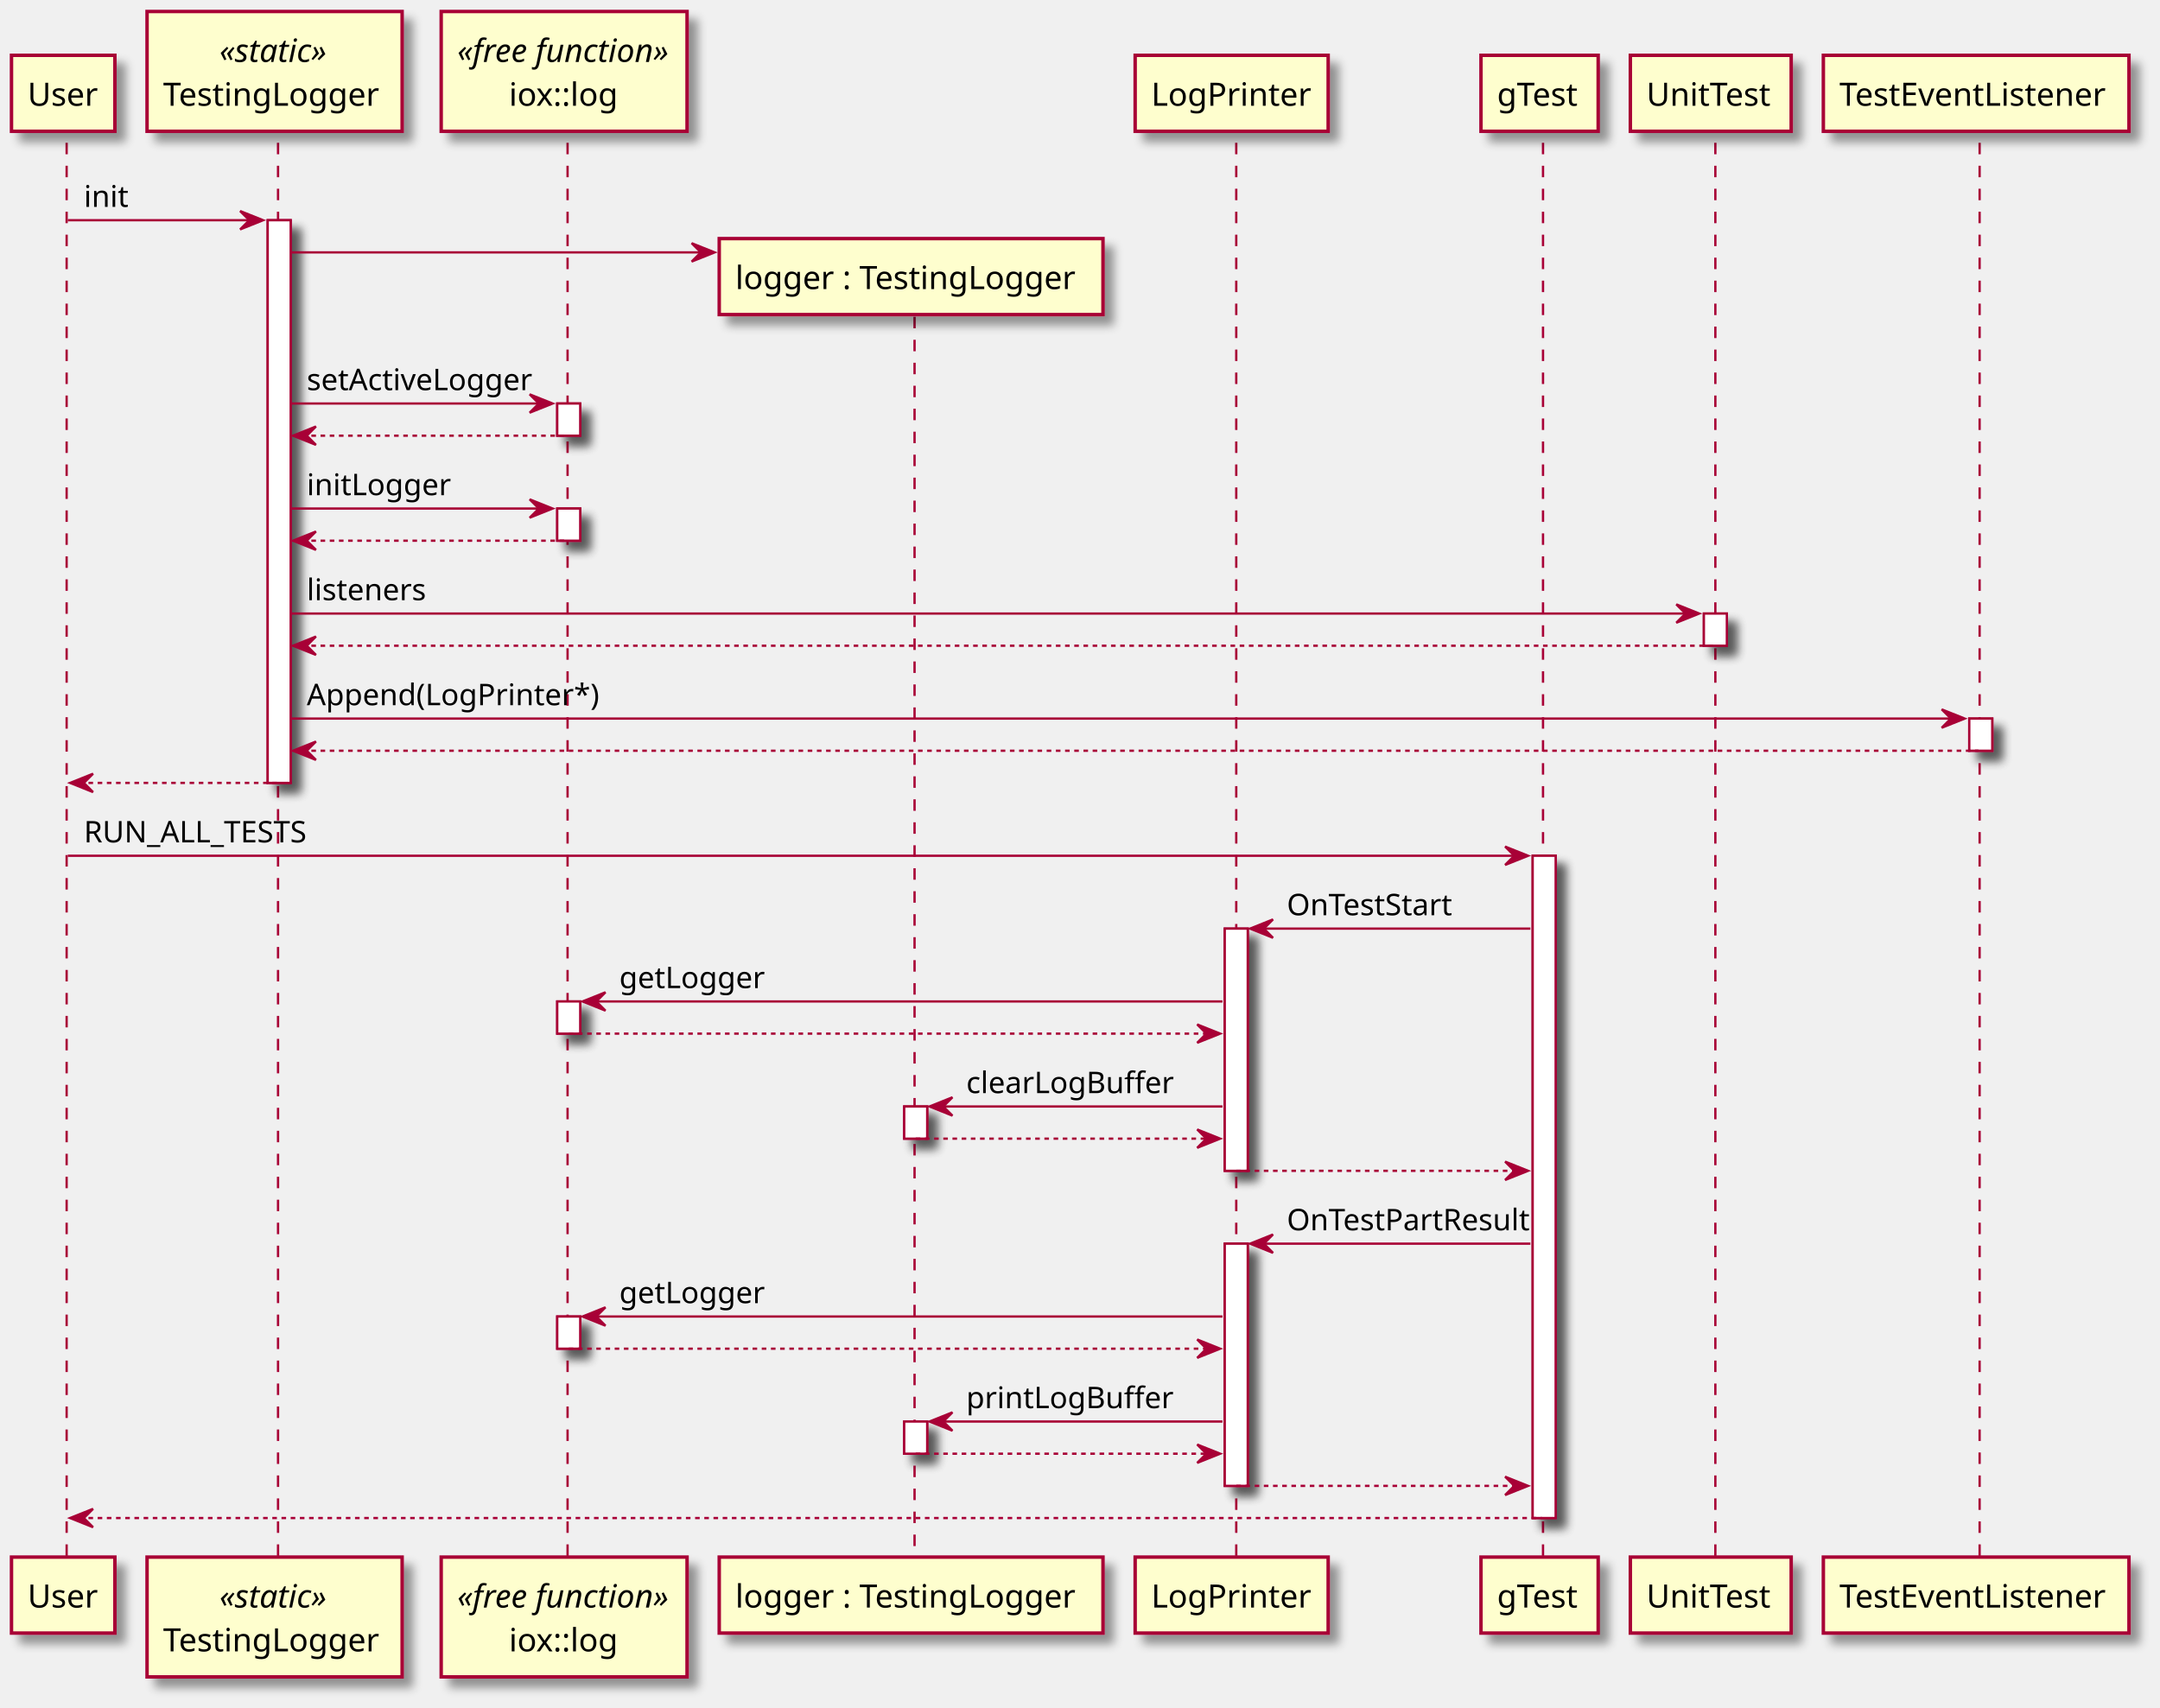
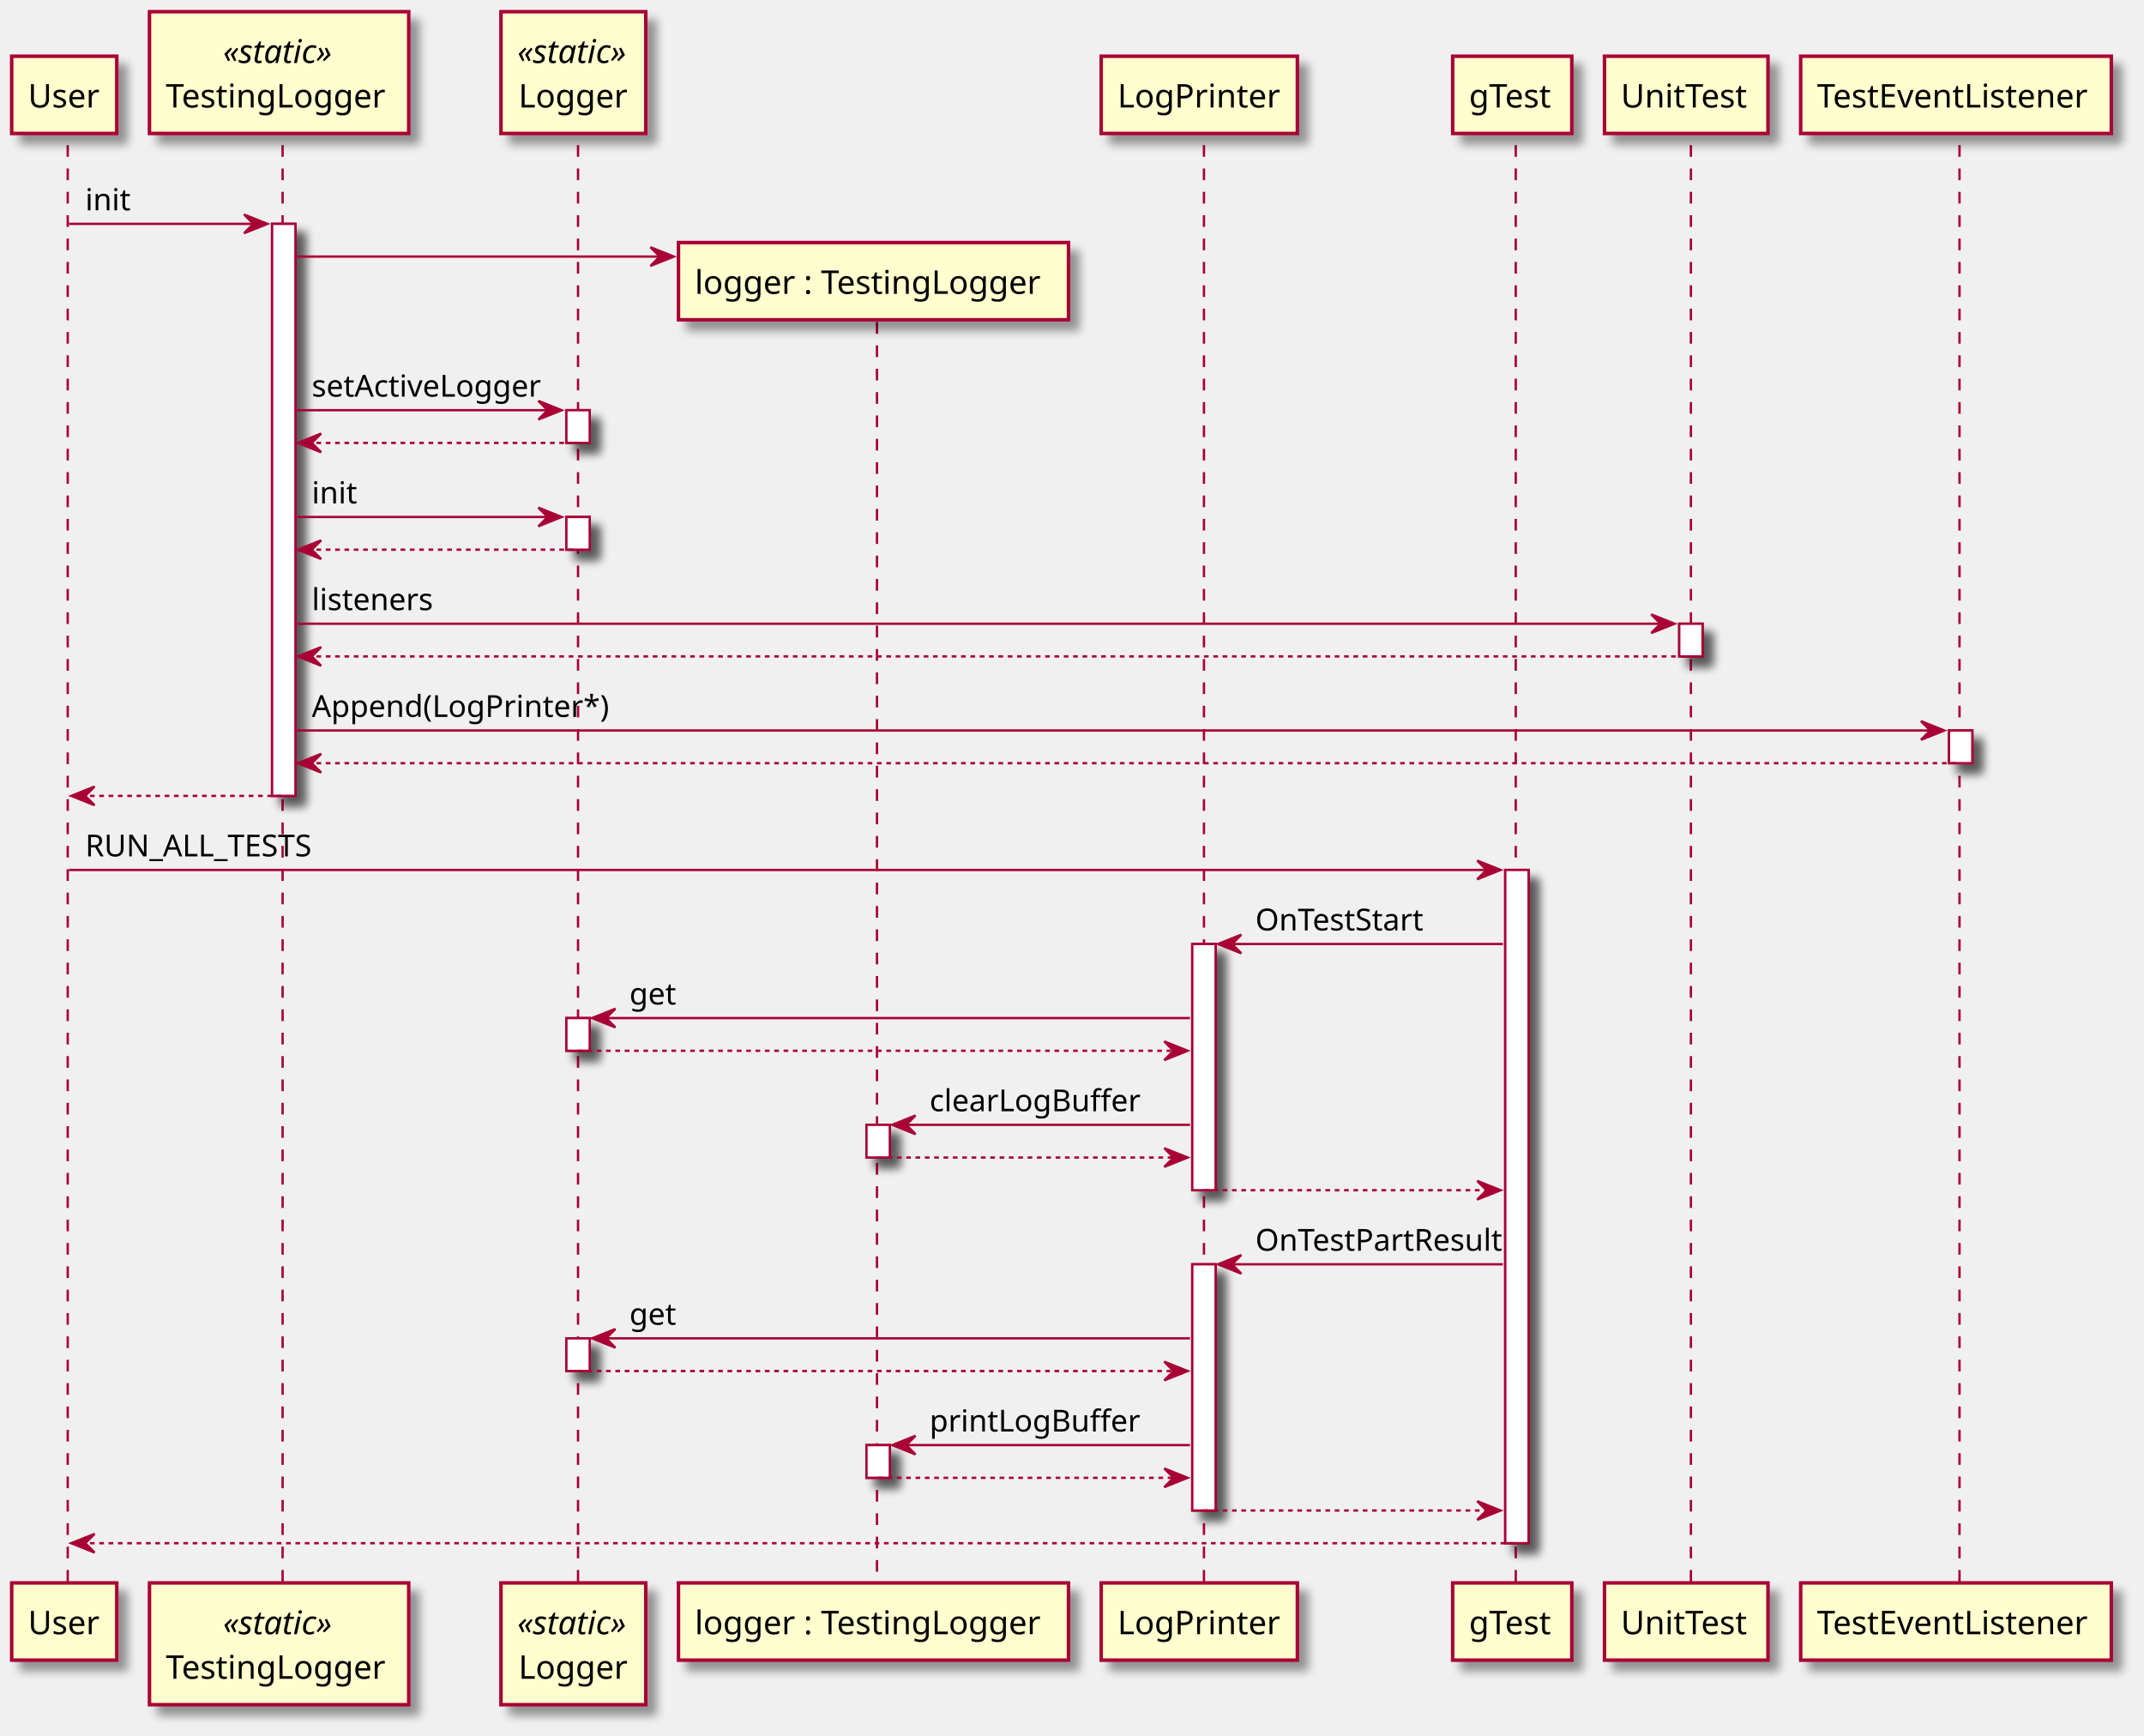
- <svg xmlns="http://www.w3.org/2000/svg" contentScriptType="application/ecmascript" contentStyleType="text/css" height="743px" preserveAspectRatio="none" style="width:940px;height:743px;background:#EEEBDC;" version="1.1" viewBox="0 0 940 743" width="940px" zoomAndPan="magnify">
+ <svg xmlns="http://www.w3.org/2000/svg" contentScriptType="application/ecmascript" contentStyleType="text/css" height="743px" preserveAspectRatio="none" style="width:918px;height:743px;background:#EEEBDC;" version="1.1" viewBox="0 0 918 743" width="918px" zoomAndPan="magnify">
  <defs>
-     <filter height="300%" id="f1xtsxsf3n0mpf" width="300%" x="-1" y="-1">
+     <filter height="300%" id="fwvjt94csbidl" width="300%" x="-1" y="-1">
      <feGaussianBlur result="blurOut" stdDeviation="2.0" />
      <feColorMatrix in="blurOut" result="blurOut2" type="matrix" values="0 0 0 0 0 0 0 0 0 0 0 0 0 0 0 0 0 0 .4 0" />
      <feOffset dx="4.0" dy="4.0" in="blurOut2" result="blurOut3" />
      <feBlend in="SourceGraphic" in2="blurOut3" mode="normal" />
    </filter>
  </defs>
  <g>
-     <rect fill="#FFFFFF" filter="url(#f1xtsxsf3n0mpf)" height="244.892" style="stroke:#A80036;stroke-width:1.0;" width="10" x="116.5" y="95.842" />
-     <rect fill="#FFFFFF" filter="url(#f1xtsxsf3n0mpf)" height="14" style="stroke:#A80036;stroke-width:1.0;" width="10" x="242.5" y="175.616" />
-     <rect fill="#FFFFFF" filter="url(#f1xtsxsf3n0mpf)" height="14" style="stroke:#A80036;stroke-width:1.0;" width="10" x="242.5" y="221.322" />
-     <rect fill="#FFFFFF" filter="url(#f1xtsxsf3n0mpf)" height="14" style="stroke:#A80036;stroke-width:1.0;" width="10" x="242.5" y="435.852" />
-     <rect fill="#FFFFFF" filter="url(#f1xtsxsf3n0mpf)" height="14" style="stroke:#A80036;stroke-width:1.0;" width="10" x="242.5" y="572.97" />
-     <rect fill="#FFFFFF" filter="url(#f1xtsxsf3n0mpf)" height="14" style="stroke:#A80036;stroke-width:1.0;" width="10" x="393.5" y="481.558" />
-     <rect fill="#FFFFFF" filter="url(#f1xtsxsf3n0mpf)" height="14" style="stroke:#A80036;stroke-width:1.0;" width="10" x="393.5" y="618.676" />
-     <rect fill="#FFFFFF" filter="url(#f1xtsxsf3n0mpf)" height="105.412" style="stroke:#A80036;stroke-width:1.0;" width="10" x="533" y="404.146" />
-     <rect fill="#FFFFFF" filter="url(#f1xtsxsf3n0mpf)" height="105.412" style="stroke:#A80036;stroke-width:1.0;" width="10" x="533" y="541.264" />
-     <rect fill="#FFFFFF" filter="url(#f1xtsxsf3n0mpf)" height="288.236" style="stroke:#A80036;stroke-width:1.0;" width="10" x="667" y="372.44" />
-     <rect fill="#FFFFFF" filter="url(#f1xtsxsf3n0mpf)" height="14" style="stroke:#A80036;stroke-width:1.0;" width="10" x="741.5" y="267.028" />
-     <rect fill="#FFFFFF" filter="url(#f1xtsxsf3n0mpf)" height="14" style="stroke:#A80036;stroke-width:1.0;" width="10" x="857" y="312.734" />
+     <rect fill="#FFFFFF" filter="url(#fwvjt94csbidl)" height="244.892" style="stroke:#A80036;stroke-width:1.0;" width="10" x="116.5" y="95.842" />
+     <rect fill="#FFFFFF" filter="url(#fwvjt94csbidl)" height="14" style="stroke:#A80036;stroke-width:1.0;" width="10" x="242.5" y="175.616" />
+     <rect fill="#FFFFFF" filter="url(#fwvjt94csbidl)" height="14" style="stroke:#A80036;stroke-width:1.0;" width="10" x="242.5" y="221.322" />
+     <rect fill="#FFFFFF" filter="url(#fwvjt94csbidl)" height="14" style="stroke:#A80036;stroke-width:1.0;" width="10" x="242.5" y="435.852" />
+     <rect fill="#FFFFFF" filter="url(#fwvjt94csbidl)" height="14" style="stroke:#A80036;stroke-width:1.0;" width="10" x="242.5" y="572.97" />
+     <rect fill="#FFFFFF" filter="url(#fwvjt94csbidl)" height="14" style="stroke:#A80036;stroke-width:1.0;" width="10" x="371" y="481.558" />
+     <rect fill="#FFFFFF" filter="url(#fwvjt94csbidl)" height="14" style="stroke:#A80036;stroke-width:1.0;" width="10" x="371" y="618.676" />
+     <rect fill="#FFFFFF" filter="url(#fwvjt94csbidl)" height="105.412" style="stroke:#A80036;stroke-width:1.0;" width="10" x="510.5" y="404.146" />
+     <rect fill="#FFFFFF" filter="url(#fwvjt94csbidl)" height="105.412" style="stroke:#A80036;stroke-width:1.0;" width="10" x="510.5" y="541.264" />
+     <rect fill="#FFFFFF" filter="url(#fwvjt94csbidl)" height="288.236" style="stroke:#A80036;stroke-width:1.0;" width="10" x="644.5" y="372.44" />
+     <rect fill="#FFFFFF" filter="url(#fwvjt94csbidl)" height="14" style="stroke:#A80036;stroke-width:1.0;" width="10" x="719" y="267.028" />
+     <rect fill="#FFFFFF" filter="url(#fwvjt94csbidl)" height="14" style="stroke:#A80036;stroke-width:1.0;" width="10" x="834.5" y="312.734" />
    <line style="stroke:#A80036;stroke-width:1.0;stroke-dasharray:5.0,5.0;" x1="29" x2="29" y1="62.136" y2="678.676" />
    <line style="stroke:#A80036;stroke-width:1.0;stroke-dasharray:5.0,5.0;" x1="121" x2="121" y1="62.136" y2="678.676" />
-     <line style="stroke:#A80036;stroke-width:1.0;stroke-dasharray:5.0,5.0;" x1="247" x2="247" y1="62.136" y2="678.676" />
-     <line style="stroke:#A80036;stroke-width:1.0;stroke-dasharray:5.0,5.0;" x1="398" x2="398" y1="137.876" y2="678.676" />
-     <line style="stroke:#A80036;stroke-width:1.0;stroke-dasharray:5.0,5.0;" x1="538" x2="538" y1="62.136" y2="678.676" />
-     <line style="stroke:#A80036;stroke-width:1.0;stroke-dasharray:5.0,5.0;" x1="671.5" x2="671.5" y1="62.136" y2="678.676" />
-     <line style="stroke:#A80036;stroke-width:1.0;stroke-dasharray:5.0,5.0;" x1="746.5" x2="746.5" y1="62.136" y2="678.676" />
-     <line style="stroke:#A80036;stroke-width:1.0;stroke-dasharray:5.0,5.0;" x1="861.5" x2="861.5" y1="62.136" y2="678.676" />
-     <rect fill="#FEFECE" filter="url(#f1xtsxsf3n0mpf)" height="33.068" style="stroke:#A80036;stroke-width:1.5;" width="45" x="5" y="24.068" />
+     <line style="stroke:#A80036;stroke-width:1.0;stroke-dasharray:5.0,5.0;" x1="247.5" x2="247.5" y1="62.136" y2="678.676" />
+     <line style="stroke:#A80036;stroke-width:1.0;stroke-dasharray:5.0,5.0;" x1="375.5" x2="375.5" y1="137.876" y2="678.676" />
+     <line style="stroke:#A80036;stroke-width:1.0;stroke-dasharray:5.0,5.0;" x1="515.5" x2="515.5" y1="62.136" y2="678.676" />
+     <line style="stroke:#A80036;stroke-width:1.0;stroke-dasharray:5.0,5.0;" x1="649" x2="649" y1="62.136" y2="678.676" />
+     <line style="stroke:#A80036;stroke-width:1.0;stroke-dasharray:5.0,5.0;" x1="724" x2="724" y1="62.136" y2="678.676" />
+     <line style="stroke:#A80036;stroke-width:1.0;stroke-dasharray:5.0,5.0;" x1="839" x2="839" y1="62.136" y2="678.676" />
+     <rect fill="#FEFECE" filter="url(#fwvjt94csbidl)" height="33.068" style="stroke:#A80036;stroke-width:1.5;" width="45" x="5" y="24.068" />
    <text fill="#000000" font-family="sans-serif" font-size="14" lengthAdjust="spacing" textLength="31" x="12" y="46.034">User</text>
-     <rect fill="#FEFECE" filter="url(#f1xtsxsf3n0mpf)" height="33.068" style="stroke:#A80036;stroke-width:1.5;" width="45" x="5" y="677.676" />
+     <rect fill="#FEFECE" filter="url(#fwvjt94csbidl)" height="33.068" style="stroke:#A80036;stroke-width:1.5;" width="45" x="5" y="677.676" />
    <text fill="#000000" font-family="sans-serif" font-size="14" lengthAdjust="spacing" textLength="31" x="12" y="699.642">User</text>
-     <rect fill="#FEFECE" filter="url(#f1xtsxsf3n0mpf)" height="52.136" style="stroke:#A80036;stroke-width:1.5;" width="111" x="64" y="5" />
+     <rect fill="#FEFECE" filter="url(#fwvjt94csbidl)" height="52.136" style="stroke:#A80036;stroke-width:1.5;" width="111" x="64" y="5" />
    <text fill="#000000" font-family="sans-serif" font-size="14" font-style="italic" lengthAdjust="spacing" textLength="48" x="95.5" y="26.966">«static»</text>
    <text fill="#000000" font-family="sans-serif" font-size="14" lengthAdjust="spacing" textLength="97" x="71" y="46.034">TestingLogger</text>
-     <rect fill="#FEFECE" filter="url(#f1xtsxsf3n0mpf)" height="52.136" style="stroke:#A80036;stroke-width:1.5;" width="111" x="64" y="677.676" />
+     <rect fill="#FEFECE" filter="url(#fwvjt94csbidl)" height="52.136" style="stroke:#A80036;stroke-width:1.5;" width="111" x="64" y="677.676" />
    <text fill="#000000" font-family="sans-serif" font-size="14" font-style="italic" lengthAdjust="spacing" textLength="48" x="95.5" y="699.642">«static»</text>
    <text fill="#000000" font-family="sans-serif" font-size="14" lengthAdjust="spacing" textLength="97" x="71" y="718.71">TestingLogger</text>
-     <rect fill="#FEFECE" filter="url(#f1xtsxsf3n0mpf)" height="52.136" style="stroke:#A80036;stroke-width:1.5;" width="107" x="192" y="5" />
-     <text fill="#000000" font-family="sans-serif" font-size="14" font-style="italic" lengthAdjust="spacing" textLength="93" x="199" y="26.966">«free function»</text>
-     <text fill="#000000" font-family="sans-serif" font-size="14" lengthAdjust="spacing" textLength="48" x="221.5" y="46.034">iox::log</text>
-     <rect fill="#FEFECE" filter="url(#f1xtsxsf3n0mpf)" height="52.136" style="stroke:#A80036;stroke-width:1.5;" width="107" x="192" y="677.676" />
-     <text fill="#000000" font-family="sans-serif" font-size="14" font-style="italic" lengthAdjust="spacing" textLength="93" x="199" y="699.642">«free function»</text>
-     <text fill="#000000" font-family="sans-serif" font-size="14" lengthAdjust="spacing" textLength="48" x="221.5" y="718.71">iox::log</text>
-     <rect fill="#FEFECE" filter="url(#f1xtsxsf3n0mpf)" height="33.068" style="stroke:#A80036;stroke-width:1.5;" width="167" x="313" y="677.676" />
-     <text fill="#000000" font-family="sans-serif" font-size="14" lengthAdjust="spacing" textLength="153" x="320" y="699.642">logger : TestingLogger</text>
-     <rect fill="#FEFECE" filter="url(#f1xtsxsf3n0mpf)" height="33.068" style="stroke:#A80036;stroke-width:1.5;" width="84" x="494" y="24.068" />
-     <text fill="#000000" font-family="sans-serif" font-size="14" lengthAdjust="spacing" textLength="70" x="501" y="46.034">LogPrinter</text>
-     <rect fill="#FEFECE" filter="url(#f1xtsxsf3n0mpf)" height="33.068" style="stroke:#A80036;stroke-width:1.5;" width="84" x="494" y="677.676" />
-     <text fill="#000000" font-family="sans-serif" font-size="14" lengthAdjust="spacing" textLength="70" x="501" y="699.642">LogPrinter</text>
-     <rect fill="#FEFECE" filter="url(#f1xtsxsf3n0mpf)" height="33.068" style="stroke:#A80036;stroke-width:1.5;" width="51" x="644.5" y="24.068" />
-     <text fill="#000000" font-family="sans-serif" font-size="14" lengthAdjust="spacing" textLength="37" x="651.5" y="46.034">gTest</text>
-     <rect fill="#FEFECE" filter="url(#f1xtsxsf3n0mpf)" height="33.068" style="stroke:#A80036;stroke-width:1.5;" width="51" x="644.5" y="677.676" />
-     <text fill="#000000" font-family="sans-serif" font-size="14" lengthAdjust="spacing" textLength="37" x="651.5" y="699.642">gTest</text>
-     <rect fill="#FEFECE" filter="url(#f1xtsxsf3n0mpf)" height="33.068" style="stroke:#A80036;stroke-width:1.5;" width="70" x="709.5" y="24.068" />
-     <text fill="#000000" font-family="sans-serif" font-size="14" lengthAdjust="spacing" textLength="56" x="716.5" y="46.034">UnitTest</text>
-     <rect fill="#FEFECE" filter="url(#f1xtsxsf3n0mpf)" height="33.068" style="stroke:#A80036;stroke-width:1.5;" width="70" x="709.5" y="677.676" />
-     <text fill="#000000" font-family="sans-serif" font-size="14" lengthAdjust="spacing" textLength="56" x="716.5" y="699.642">UnitTest</text>
-     <rect fill="#FEFECE" filter="url(#f1xtsxsf3n0mpf)" height="33.068" style="stroke:#A80036;stroke-width:1.5;" width="133" x="793.5" y="24.068" />
-     <text fill="#000000" font-family="sans-serif" font-size="14" lengthAdjust="spacing" textLength="119" x="800.5" y="46.034">TestEventListener</text>
-     <rect fill="#FEFECE" filter="url(#f1xtsxsf3n0mpf)" height="33.068" style="stroke:#A80036;stroke-width:1.5;" width="133" x="793.5" y="677.676" />
-     <text fill="#000000" font-family="sans-serif" font-size="14" lengthAdjust="spacing" textLength="119" x="800.5" y="699.642">TestEventListener</text>
-     <rect fill="#FFFFFF" filter="url(#f1xtsxsf3n0mpf)" height="244.892" style="stroke:#A80036;stroke-width:1.0;" width="10" x="116.5" y="95.842" />
-     <rect fill="#FFFFFF" filter="url(#f1xtsxsf3n0mpf)" height="14" style="stroke:#A80036;stroke-width:1.0;" width="10" x="242.5" y="175.616" />
-     <rect fill="#FFFFFF" filter="url(#f1xtsxsf3n0mpf)" height="14" style="stroke:#A80036;stroke-width:1.0;" width="10" x="242.5" y="221.322" />
-     <rect fill="#FFFFFF" filter="url(#f1xtsxsf3n0mpf)" height="14" style="stroke:#A80036;stroke-width:1.0;" width="10" x="242.5" y="435.852" />
-     <rect fill="#FFFFFF" filter="url(#f1xtsxsf3n0mpf)" height="14" style="stroke:#A80036;stroke-width:1.0;" width="10" x="242.5" y="572.97" />
-     <rect fill="#FFFFFF" filter="url(#f1xtsxsf3n0mpf)" height="14" style="stroke:#A80036;stroke-width:1.0;" width="10" x="393.5" y="481.558" />
-     <rect fill="#FFFFFF" filter="url(#f1xtsxsf3n0mpf)" height="14" style="stroke:#A80036;stroke-width:1.0;" width="10" x="393.5" y="618.676" />
-     <rect fill="#FFFFFF" filter="url(#f1xtsxsf3n0mpf)" height="105.412" style="stroke:#A80036;stroke-width:1.0;" width="10" x="533" y="404.146" />
-     <rect fill="#FFFFFF" filter="url(#f1xtsxsf3n0mpf)" height="105.412" style="stroke:#A80036;stroke-width:1.0;" width="10" x="533" y="541.264" />
-     <rect fill="#FFFFFF" filter="url(#f1xtsxsf3n0mpf)" height="288.236" style="stroke:#A80036;stroke-width:1.0;" width="10" x="667" y="372.44" />
-     <rect fill="#FFFFFF" filter="url(#f1xtsxsf3n0mpf)" height="14" style="stroke:#A80036;stroke-width:1.0;" width="10" x="741.5" y="267.028" />
-     <rect fill="#FFFFFF" filter="url(#f1xtsxsf3n0mpf)" height="14" style="stroke:#A80036;stroke-width:1.0;" width="10" x="857" y="312.734" />
+     <rect fill="#FEFECE" filter="url(#fwvjt94csbidl)" height="52.136" style="stroke:#A80036;stroke-width:1.5;" width="62" x="214.5" y="5" />
+     <text fill="#000000" font-family="sans-serif" font-size="14" font-style="italic" lengthAdjust="spacing" textLength="48" x="221.5" y="26.966">«static»</text>
+     <text fill="#000000" font-family="sans-serif" font-size="14" lengthAdjust="spacing" textLength="47" x="222" y="46.034">Logger</text>
+     <rect fill="#FEFECE" filter="url(#fwvjt94csbidl)" height="52.136" style="stroke:#A80036;stroke-width:1.5;" width="62" x="214.5" y="677.676" />
+     <text fill="#000000" font-family="sans-serif" font-size="14" font-style="italic" lengthAdjust="spacing" textLength="48" x="221.5" y="699.642">«static»</text>
+     <text fill="#000000" font-family="sans-serif" font-size="14" lengthAdjust="spacing" textLength="47" x="222" y="718.71">Logger</text>
+     <rect fill="#FEFECE" filter="url(#fwvjt94csbidl)" height="33.068" style="stroke:#A80036;stroke-width:1.5;" width="167" x="290.5" y="677.676" />
+     <text fill="#000000" font-family="sans-serif" font-size="14" lengthAdjust="spacing" textLength="153" x="297.5" y="699.642">logger : TestingLogger</text>
+     <rect fill="#FEFECE" filter="url(#fwvjt94csbidl)" height="33.068" style="stroke:#A80036;stroke-width:1.5;" width="84" x="471.5" y="24.068" />
+     <text fill="#000000" font-family="sans-serif" font-size="14" lengthAdjust="spacing" textLength="70" x="478.5" y="46.034">LogPrinter</text>
+     <rect fill="#FEFECE" filter="url(#fwvjt94csbidl)" height="33.068" style="stroke:#A80036;stroke-width:1.5;" width="84" x="471.5" y="677.676" />
+     <text fill="#000000" font-family="sans-serif" font-size="14" lengthAdjust="spacing" textLength="70" x="478.5" y="699.642">LogPrinter</text>
+     <rect fill="#FEFECE" filter="url(#fwvjt94csbidl)" height="33.068" style="stroke:#A80036;stroke-width:1.5;" width="51" x="622" y="24.068" />
+     <text fill="#000000" font-family="sans-serif" font-size="14" lengthAdjust="spacing" textLength="37" x="629" y="46.034">gTest</text>
+     <rect fill="#FEFECE" filter="url(#fwvjt94csbidl)" height="33.068" style="stroke:#A80036;stroke-width:1.5;" width="51" x="622" y="677.676" />
+     <text fill="#000000" font-family="sans-serif" font-size="14" lengthAdjust="spacing" textLength="37" x="629" y="699.642">gTest</text>
+     <rect fill="#FEFECE" filter="url(#fwvjt94csbidl)" height="33.068" style="stroke:#A80036;stroke-width:1.5;" width="70" x="687" y="24.068" />
+     <text fill="#000000" font-family="sans-serif" font-size="14" lengthAdjust="spacing" textLength="56" x="694" y="46.034">UnitTest</text>
+     <rect fill="#FEFECE" filter="url(#fwvjt94csbidl)" height="33.068" style="stroke:#A80036;stroke-width:1.5;" width="70" x="687" y="677.676" />
+     <text fill="#000000" font-family="sans-serif" font-size="14" lengthAdjust="spacing" textLength="56" x="694" y="699.642">UnitTest</text>
+     <rect fill="#FEFECE" filter="url(#fwvjt94csbidl)" height="33.068" style="stroke:#A80036;stroke-width:1.5;" width="133" x="771" y="24.068" />
+     <text fill="#000000" font-family="sans-serif" font-size="14" lengthAdjust="spacing" textLength="119" x="778" y="46.034">TestEventListener</text>
+     <rect fill="#FEFECE" filter="url(#fwvjt94csbidl)" height="33.068" style="stroke:#A80036;stroke-width:1.5;" width="133" x="771" y="677.676" />
+     <text fill="#000000" font-family="sans-serif" font-size="14" lengthAdjust="spacing" textLength="119" x="778" y="699.642">TestEventListener</text>
+     <rect fill="#FFFFFF" filter="url(#fwvjt94csbidl)" height="244.892" style="stroke:#A80036;stroke-width:1.0;" width="10" x="116.5" y="95.842" />
+     <rect fill="#FFFFFF" filter="url(#fwvjt94csbidl)" height="14" style="stroke:#A80036;stroke-width:1.0;" width="10" x="242.5" y="175.616" />
+     <rect fill="#FFFFFF" filter="url(#fwvjt94csbidl)" height="14" style="stroke:#A80036;stroke-width:1.0;" width="10" x="242.5" y="221.322" />
+     <rect fill="#FFFFFF" filter="url(#fwvjt94csbidl)" height="14" style="stroke:#A80036;stroke-width:1.0;" width="10" x="242.5" y="435.852" />
+     <rect fill="#FFFFFF" filter="url(#fwvjt94csbidl)" height="14" style="stroke:#A80036;stroke-width:1.0;" width="10" x="242.5" y="572.97" />
+     <rect fill="#FFFFFF" filter="url(#fwvjt94csbidl)" height="14" style="stroke:#A80036;stroke-width:1.0;" width="10" x="371" y="481.558" />
+     <rect fill="#FFFFFF" filter="url(#fwvjt94csbidl)" height="14" style="stroke:#A80036;stroke-width:1.0;" width="10" x="371" y="618.676" />
+     <rect fill="#FFFFFF" filter="url(#fwvjt94csbidl)" height="105.412" style="stroke:#A80036;stroke-width:1.0;" width="10" x="510.5" y="404.146" />
+     <rect fill="#FFFFFF" filter="url(#fwvjt94csbidl)" height="105.412" style="stroke:#A80036;stroke-width:1.0;" width="10" x="510.5" y="541.264" />
+     <rect fill="#FFFFFF" filter="url(#fwvjt94csbidl)" height="288.236" style="stroke:#A80036;stroke-width:1.0;" width="10" x="644.5" y="372.44" />
+     <rect fill="#FFFFFF" filter="url(#fwvjt94csbidl)" height="14" style="stroke:#A80036;stroke-width:1.0;" width="10" x="719" y="267.028" />
+     <rect fill="#FFFFFF" filter="url(#fwvjt94csbidl)" height="14" style="stroke:#A80036;stroke-width:1.0;" width="10" x="834.5" y="312.734" />
    <polygon fill="#A80036" points="104.5,91.842,114.5,95.842,104.5,99.842,108.5,95.842" style="stroke:#A80036;stroke-width:1.0;" />
    <line style="stroke:#A80036;stroke-width:1.0;" x1="29.5" x2="110.5" y1="95.842" y2="95.842" />
    <text fill="#000000" font-family="sans-serif" font-size="13" lengthAdjust="spacing" textLength="19" x="36.5" y="90.033">init</text>
-     <polygon fill="#A80036" points="301,105.842,311,109.842,301,113.842,305,109.842" style="stroke:#A80036;stroke-width:1.0;" />
-     <line style="stroke:#A80036;stroke-width:1.0;" x1="126.5" x2="307" y1="109.842" y2="109.842" />
-     <rect fill="#FEFECE" filter="url(#f1xtsxsf3n0mpf)" height="33.068" style="stroke:#A80036;stroke-width:1.5;" width="167" x="313" y="103.842" />
-     <text fill="#000000" font-family="sans-serif" font-size="14" lengthAdjust="spacing" textLength="153" x="320" y="125.808">logger : TestingLogger</text>
+     <polygon fill="#A80036" points="278.5,105.842,288.5,109.842,278.5,113.842,282.5,109.842" style="stroke:#A80036;stroke-width:1.0;" />
+     <line style="stroke:#A80036;stroke-width:1.0;" x1="126.5" x2="284.5" y1="109.842" y2="109.842" />
+     <rect fill="#FEFECE" filter="url(#fwvjt94csbidl)" height="33.068" style="stroke:#A80036;stroke-width:1.5;" width="167" x="290.5" y="103.842" />
+     <text fill="#000000" font-family="sans-serif" font-size="14" lengthAdjust="spacing" textLength="153" x="297.5" y="125.808">logger : TestingLogger</text>
    <polygon fill="#A80036" points="230.5,171.616,240.5,175.616,230.5,179.616,234.5,175.616" style="stroke:#A80036;stroke-width:1.0;" />
    <line style="stroke:#A80036;stroke-width:1.0;" x1="126.5" x2="236.5" y1="175.616" y2="175.616" />
    <text fill="#000000" font-family="sans-serif" font-size="13" lengthAdjust="spacing" textLength="97" x="133.5" y="169.807">setActiveLogger</text>
    <polygon fill="#A80036" points="137.5,185.616,127.5,189.616,137.5,193.616,133.5,189.616" style="stroke:#A80036;stroke-width:1.0;" />
    <line style="stroke:#A80036;stroke-width:1.0;stroke-dasharray:2.0,2.0;" x1="131.5" x2="246.5" y1="189.616" y2="189.616" />
    <polygon fill="#A80036" points="230.5,217.322,240.5,221.322,230.5,225.322,234.5,221.322" style="stroke:#A80036;stroke-width:1.0;" />
    <line style="stroke:#A80036;stroke-width:1.0;" x1="126.5" x2="236.5" y1="221.322" y2="221.322" />
-     <text fill="#000000" font-family="sans-serif" font-size="13" lengthAdjust="spacing" textLength="62" x="133.5" y="215.513">initLogger</text>
+     <text fill="#000000" font-family="sans-serif" font-size="13" lengthAdjust="spacing" textLength="19" x="133.5" y="215.513">init</text>
    <polygon fill="#A80036" points="137.5,231.322,127.5,235.322,137.5,239.322,133.5,235.322" style="stroke:#A80036;stroke-width:1.0;" />
    <line style="stroke:#A80036;stroke-width:1.0;stroke-dasharray:2.0,2.0;" x1="131.5" x2="246.5" y1="235.322" y2="235.322" />
-     <polygon fill="#A80036" points="729.5,263.028,739.5,267.028,729.5,271.028,733.5,267.028" style="stroke:#A80036;stroke-width:1.0;" />
-     <line style="stroke:#A80036;stroke-width:1.0;" x1="126.5" x2="735.5" y1="267.028" y2="267.028" />
+     <polygon fill="#A80036" points="707,263.028,717,267.028,707,271.028,711,267.028" style="stroke:#A80036;stroke-width:1.0;" />
+     <line style="stroke:#A80036;stroke-width:1.0;" x1="126.5" x2="713" y1="267.028" y2="267.028" />
    <text fill="#000000" font-family="sans-serif" font-size="13" lengthAdjust="spacing" textLength="50" x="133.5" y="261.219">listeners</text>
    <polygon fill="#A80036" points="137.5,277.028,127.5,281.028,137.5,285.028,133.5,281.028" style="stroke:#A80036;stroke-width:1.0;" />
-     <line style="stroke:#A80036;stroke-width:1.0;stroke-dasharray:2.0,2.0;" x1="131.5" x2="745.5" y1="281.028" y2="281.028" />
-     <polygon fill="#A80036" points="845,308.734,855,312.734,845,316.734,849,312.734" style="stroke:#A80036;stroke-width:1.0;" />
-     <line style="stroke:#A80036;stroke-width:1.0;" x1="126.5" x2="851" y1="312.734" y2="312.734" />
+     <line style="stroke:#A80036;stroke-width:1.0;stroke-dasharray:2.0,2.0;" x1="131.5" x2="723" y1="281.028" y2="281.028" />
+     <polygon fill="#A80036" points="822.5,308.734,832.5,312.734,822.5,316.734,826.5,312.734" style="stroke:#A80036;stroke-width:1.0;" />
+     <line style="stroke:#A80036;stroke-width:1.0;" x1="126.5" x2="828.5" y1="312.734" y2="312.734" />
    <text fill="#000000" font-family="sans-serif" font-size="13" lengthAdjust="spacing" textLength="126" x="133.5" y="306.925">Append(LogPrinter*)</text>
    <polygon fill="#A80036" points="137.5,322.734,127.5,326.734,137.5,330.734,133.5,326.734" style="stroke:#A80036;stroke-width:1.0;" />
-     <line style="stroke:#A80036;stroke-width:1.0;stroke-dasharray:2.0,2.0;" x1="131.5" x2="861" y1="326.734" y2="326.734" />
+     <line style="stroke:#A80036;stroke-width:1.0;stroke-dasharray:2.0,2.0;" x1="131.5" x2="838.5" y1="326.734" y2="326.734" />
    <polygon fill="#A80036" points="40.5,336.734,30.5,340.734,40.5,344.734,36.5,340.734" style="stroke:#A80036;stroke-width:1.0;" />
    <line style="stroke:#A80036;stroke-width:1.0;stroke-dasharray:2.0,2.0;" x1="34.5" x2="120.5" y1="340.734" y2="340.734" />
-     <polygon fill="#A80036" points="655,368.44,665,372.44,655,376.44,659,372.44" style="stroke:#A80036;stroke-width:1.0;" />
-     <line style="stroke:#A80036;stroke-width:1.0;" x1="29.5" x2="661" y1="372.44" y2="372.44" />
+     <polygon fill="#A80036" points="632.5,368.44,642.5,372.44,632.5,376.44,636.5,372.44" style="stroke:#A80036;stroke-width:1.0;" />
+     <line style="stroke:#A80036;stroke-width:1.0;" x1="29.5" x2="638.5" y1="372.44" y2="372.44" />
    <text fill="#000000" font-family="sans-serif" font-size="13" lengthAdjust="spacing" textLength="97" x="36.5" y="366.631">RUN_ALL_TESTS</text>
-     <polygon fill="#A80036" points="554,400.146,544,404.146,554,408.146,550,404.146" style="stroke:#A80036;stroke-width:1.0;" />
-     <line style="stroke:#A80036;stroke-width:1.0;" x1="548" x2="666" y1="404.146" y2="404.146" />
-     <text fill="#000000" font-family="sans-serif" font-size="13" lengthAdjust="spacing" textLength="72" x="560" y="398.337">OnTestStart</text>
+     <polygon fill="#A80036" points="531.5,400.146,521.5,404.146,531.5,408.146,527.5,404.146" style="stroke:#A80036;stroke-width:1.0;" />
+     <line style="stroke:#A80036;stroke-width:1.0;" x1="525.5" x2="643.5" y1="404.146" y2="404.146" />
+     <text fill="#000000" font-family="sans-serif" font-size="13" lengthAdjust="spacing" textLength="72" x="537.5" y="398.337">OnTestStart</text>
    <polygon fill="#A80036" points="263.5,431.852,253.5,435.852,263.5,439.852,259.5,435.852" style="stroke:#A80036;stroke-width:1.0;" />
-     <line style="stroke:#A80036;stroke-width:1.0;" x1="257.5" x2="532" y1="435.852" y2="435.852" />
-     <text fill="#000000" font-family="sans-serif" font-size="13" lengthAdjust="spacing" textLength="63" x="269.5" y="430.043">getLogger</text>
-     <polygon fill="#A80036" points="521,445.852,531,449.852,521,453.852,525,449.852" style="stroke:#A80036;stroke-width:1.0;" />
-     <line style="stroke:#A80036;stroke-width:1.0;stroke-dasharray:2.0,2.0;" x1="247.5" x2="527" y1="449.852" y2="449.852" />
-     <polygon fill="#A80036" points="414.5,477.558,404.5,481.558,414.5,485.558,410.5,481.558" style="stroke:#A80036;stroke-width:1.0;" />
-     <line style="stroke:#A80036;stroke-width:1.0;" x1="408.5" x2="532" y1="481.558" y2="481.558" />
-     <text fill="#000000" font-family="sans-serif" font-size="13" lengthAdjust="spacing" textLength="87" x="420.5" y="475.749">clearLogBuffer</text>
-     <polygon fill="#A80036" points="521,491.558,531,495.558,521,499.558,525,495.558" style="stroke:#A80036;stroke-width:1.0;" />
-     <line style="stroke:#A80036;stroke-width:1.0;stroke-dasharray:2.0,2.0;" x1="398.5" x2="527" y1="495.558" y2="495.558" />
-     <polygon fill="#A80036" points="655,505.558,665,509.558,655,513.558,659,509.558" style="stroke:#A80036;stroke-width:1.0;" />
-     <line style="stroke:#A80036;stroke-width:1.0;stroke-dasharray:2.0,2.0;" x1="538" x2="661" y1="509.558" y2="509.558" />
-     <polygon fill="#A80036" points="554,537.264,544,541.264,554,545.264,550,541.264" style="stroke:#A80036;stroke-width:1.0;" />
-     <line style="stroke:#A80036;stroke-width:1.0;" x1="548" x2="666" y1="541.264" y2="541.264" />
-     <text fill="#000000" font-family="sans-serif" font-size="13" lengthAdjust="spacing" textLength="105" x="560" y="535.455">OnTestPartResult</text>
+     <line style="stroke:#A80036;stroke-width:1.0;" x1="257.5" x2="509.5" y1="435.852" y2="435.852" />
+     <text fill="#000000" font-family="sans-serif" font-size="13" lengthAdjust="spacing" textLength="20" x="269.5" y="430.043">get</text>
+     <polygon fill="#A80036" points="498.5,445.852,508.5,449.852,498.5,453.852,502.5,449.852" style="stroke:#A80036;stroke-width:1.0;" />
+     <line style="stroke:#A80036;stroke-width:1.0;stroke-dasharray:2.0,2.0;" x1="247.5" x2="504.5" y1="449.852" y2="449.852" />
+     <polygon fill="#A80036" points="392,477.558,382,481.558,392,485.558,388,481.558" style="stroke:#A80036;stroke-width:1.0;" />
+     <line style="stroke:#A80036;stroke-width:1.0;" x1="386" x2="509.5" y1="481.558" y2="481.558" />
+     <text fill="#000000" font-family="sans-serif" font-size="13" lengthAdjust="spacing" textLength="87" x="398" y="475.749">clearLogBuffer</text>
+     <polygon fill="#A80036" points="498.5,491.558,508.5,495.558,498.5,499.558,502.5,495.558" style="stroke:#A80036;stroke-width:1.0;" />
+     <line style="stroke:#A80036;stroke-width:1.0;stroke-dasharray:2.0,2.0;" x1="376" x2="504.5" y1="495.558" y2="495.558" />
+     <polygon fill="#A80036" points="632.5,505.558,642.5,509.558,632.5,513.558,636.5,509.558" style="stroke:#A80036;stroke-width:1.0;" />
+     <line style="stroke:#A80036;stroke-width:1.0;stroke-dasharray:2.0,2.0;" x1="515.5" x2="638.5" y1="509.558" y2="509.558" />
+     <polygon fill="#A80036" points="531.5,537.264,521.5,541.264,531.5,545.264,527.5,541.264" style="stroke:#A80036;stroke-width:1.0;" />
+     <line style="stroke:#A80036;stroke-width:1.0;" x1="525.5" x2="643.5" y1="541.264" y2="541.264" />
+     <text fill="#000000" font-family="sans-serif" font-size="13" lengthAdjust="spacing" textLength="105" x="537.5" y="535.455">OnTestPartResult</text>
    <polygon fill="#A80036" points="263.5,568.97,253.5,572.97,263.5,576.97,259.5,572.97" style="stroke:#A80036;stroke-width:1.0;" />
-     <line style="stroke:#A80036;stroke-width:1.0;" x1="257.5" x2="532" y1="572.97" y2="572.97" />
-     <text fill="#000000" font-family="sans-serif" font-size="13" lengthAdjust="spacing" textLength="63" x="269.5" y="567.161">getLogger</text>
-     <polygon fill="#A80036" points="521,582.97,531,586.97,521,590.97,525,586.97" style="stroke:#A80036;stroke-width:1.0;" />
-     <line style="stroke:#A80036;stroke-width:1.0;stroke-dasharray:2.0,2.0;" x1="247.5" x2="527" y1="586.97" y2="586.97" />
-     <polygon fill="#A80036" points="414.5,614.676,404.5,618.676,414.5,622.676,410.5,618.676" style="stroke:#A80036;stroke-width:1.0;" />
-     <line style="stroke:#A80036;stroke-width:1.0;" x1="408.5" x2="532" y1="618.676" y2="618.676" />
-     <text fill="#000000" font-family="sans-serif" font-size="13" lengthAdjust="spacing" textLength="88" x="420.5" y="612.867">printLogBuffer</text>
-     <polygon fill="#A80036" points="521,628.676,531,632.676,521,636.676,525,632.676" style="stroke:#A80036;stroke-width:1.0;" />
-     <line style="stroke:#A80036;stroke-width:1.0;stroke-dasharray:2.0,2.0;" x1="398.5" x2="527" y1="632.676" y2="632.676" />
-     <polygon fill="#A80036" points="655,642.676,665,646.676,655,650.676,659,646.676" style="stroke:#A80036;stroke-width:1.0;" />
-     <line style="stroke:#A80036;stroke-width:1.0;stroke-dasharray:2.0,2.0;" x1="538" x2="661" y1="646.676" y2="646.676" />
+     <line style="stroke:#A80036;stroke-width:1.0;" x1="257.5" x2="509.5" y1="572.97" y2="572.97" />
+     <text fill="#000000" font-family="sans-serif" font-size="13" lengthAdjust="spacing" textLength="20" x="269.5" y="567.161">get</text>
+     <polygon fill="#A80036" points="498.5,582.97,508.5,586.97,498.5,590.97,502.5,586.97" style="stroke:#A80036;stroke-width:1.0;" />
+     <line style="stroke:#A80036;stroke-width:1.0;stroke-dasharray:2.0,2.0;" x1="247.5" x2="504.5" y1="586.97" y2="586.97" />
+     <polygon fill="#A80036" points="392,614.676,382,618.676,392,622.676,388,618.676" style="stroke:#A80036;stroke-width:1.0;" />
+     <line style="stroke:#A80036;stroke-width:1.0;" x1="386" x2="509.5" y1="618.676" y2="618.676" />
+     <text fill="#000000" font-family="sans-serif" font-size="13" lengthAdjust="spacing" textLength="88" x="398" y="612.867">printLogBuffer</text>
+     <polygon fill="#A80036" points="498.5,628.676,508.5,632.676,498.5,636.676,502.5,632.676" style="stroke:#A80036;stroke-width:1.0;" />
+     <line style="stroke:#A80036;stroke-width:1.0;stroke-dasharray:2.0,2.0;" x1="376" x2="504.5" y1="632.676" y2="632.676" />
+     <polygon fill="#A80036" points="632.5,642.676,642.5,646.676,632.5,650.676,636.5,646.676" style="stroke:#A80036;stroke-width:1.0;" />
+     <line style="stroke:#A80036;stroke-width:1.0;stroke-dasharray:2.0,2.0;" x1="515.5" x2="638.5" y1="646.676" y2="646.676" />
    <polygon fill="#A80036" points="40.5,656.676,30.5,660.676,40.5,664.676,36.5,660.676" style="stroke:#A80036;stroke-width:1.0;" />
-     <line style="stroke:#A80036;stroke-width:1.0;stroke-dasharray:2.0,2.0;" x1="34.5" x2="671" y1="660.676" y2="660.676" />
+     <line style="stroke:#A80036;stroke-width:1.0;stroke-dasharray:2.0,2.0;" x1="34.5" x2="648.5" y1="660.676" y2="660.676" />
  </g>
</svg>
